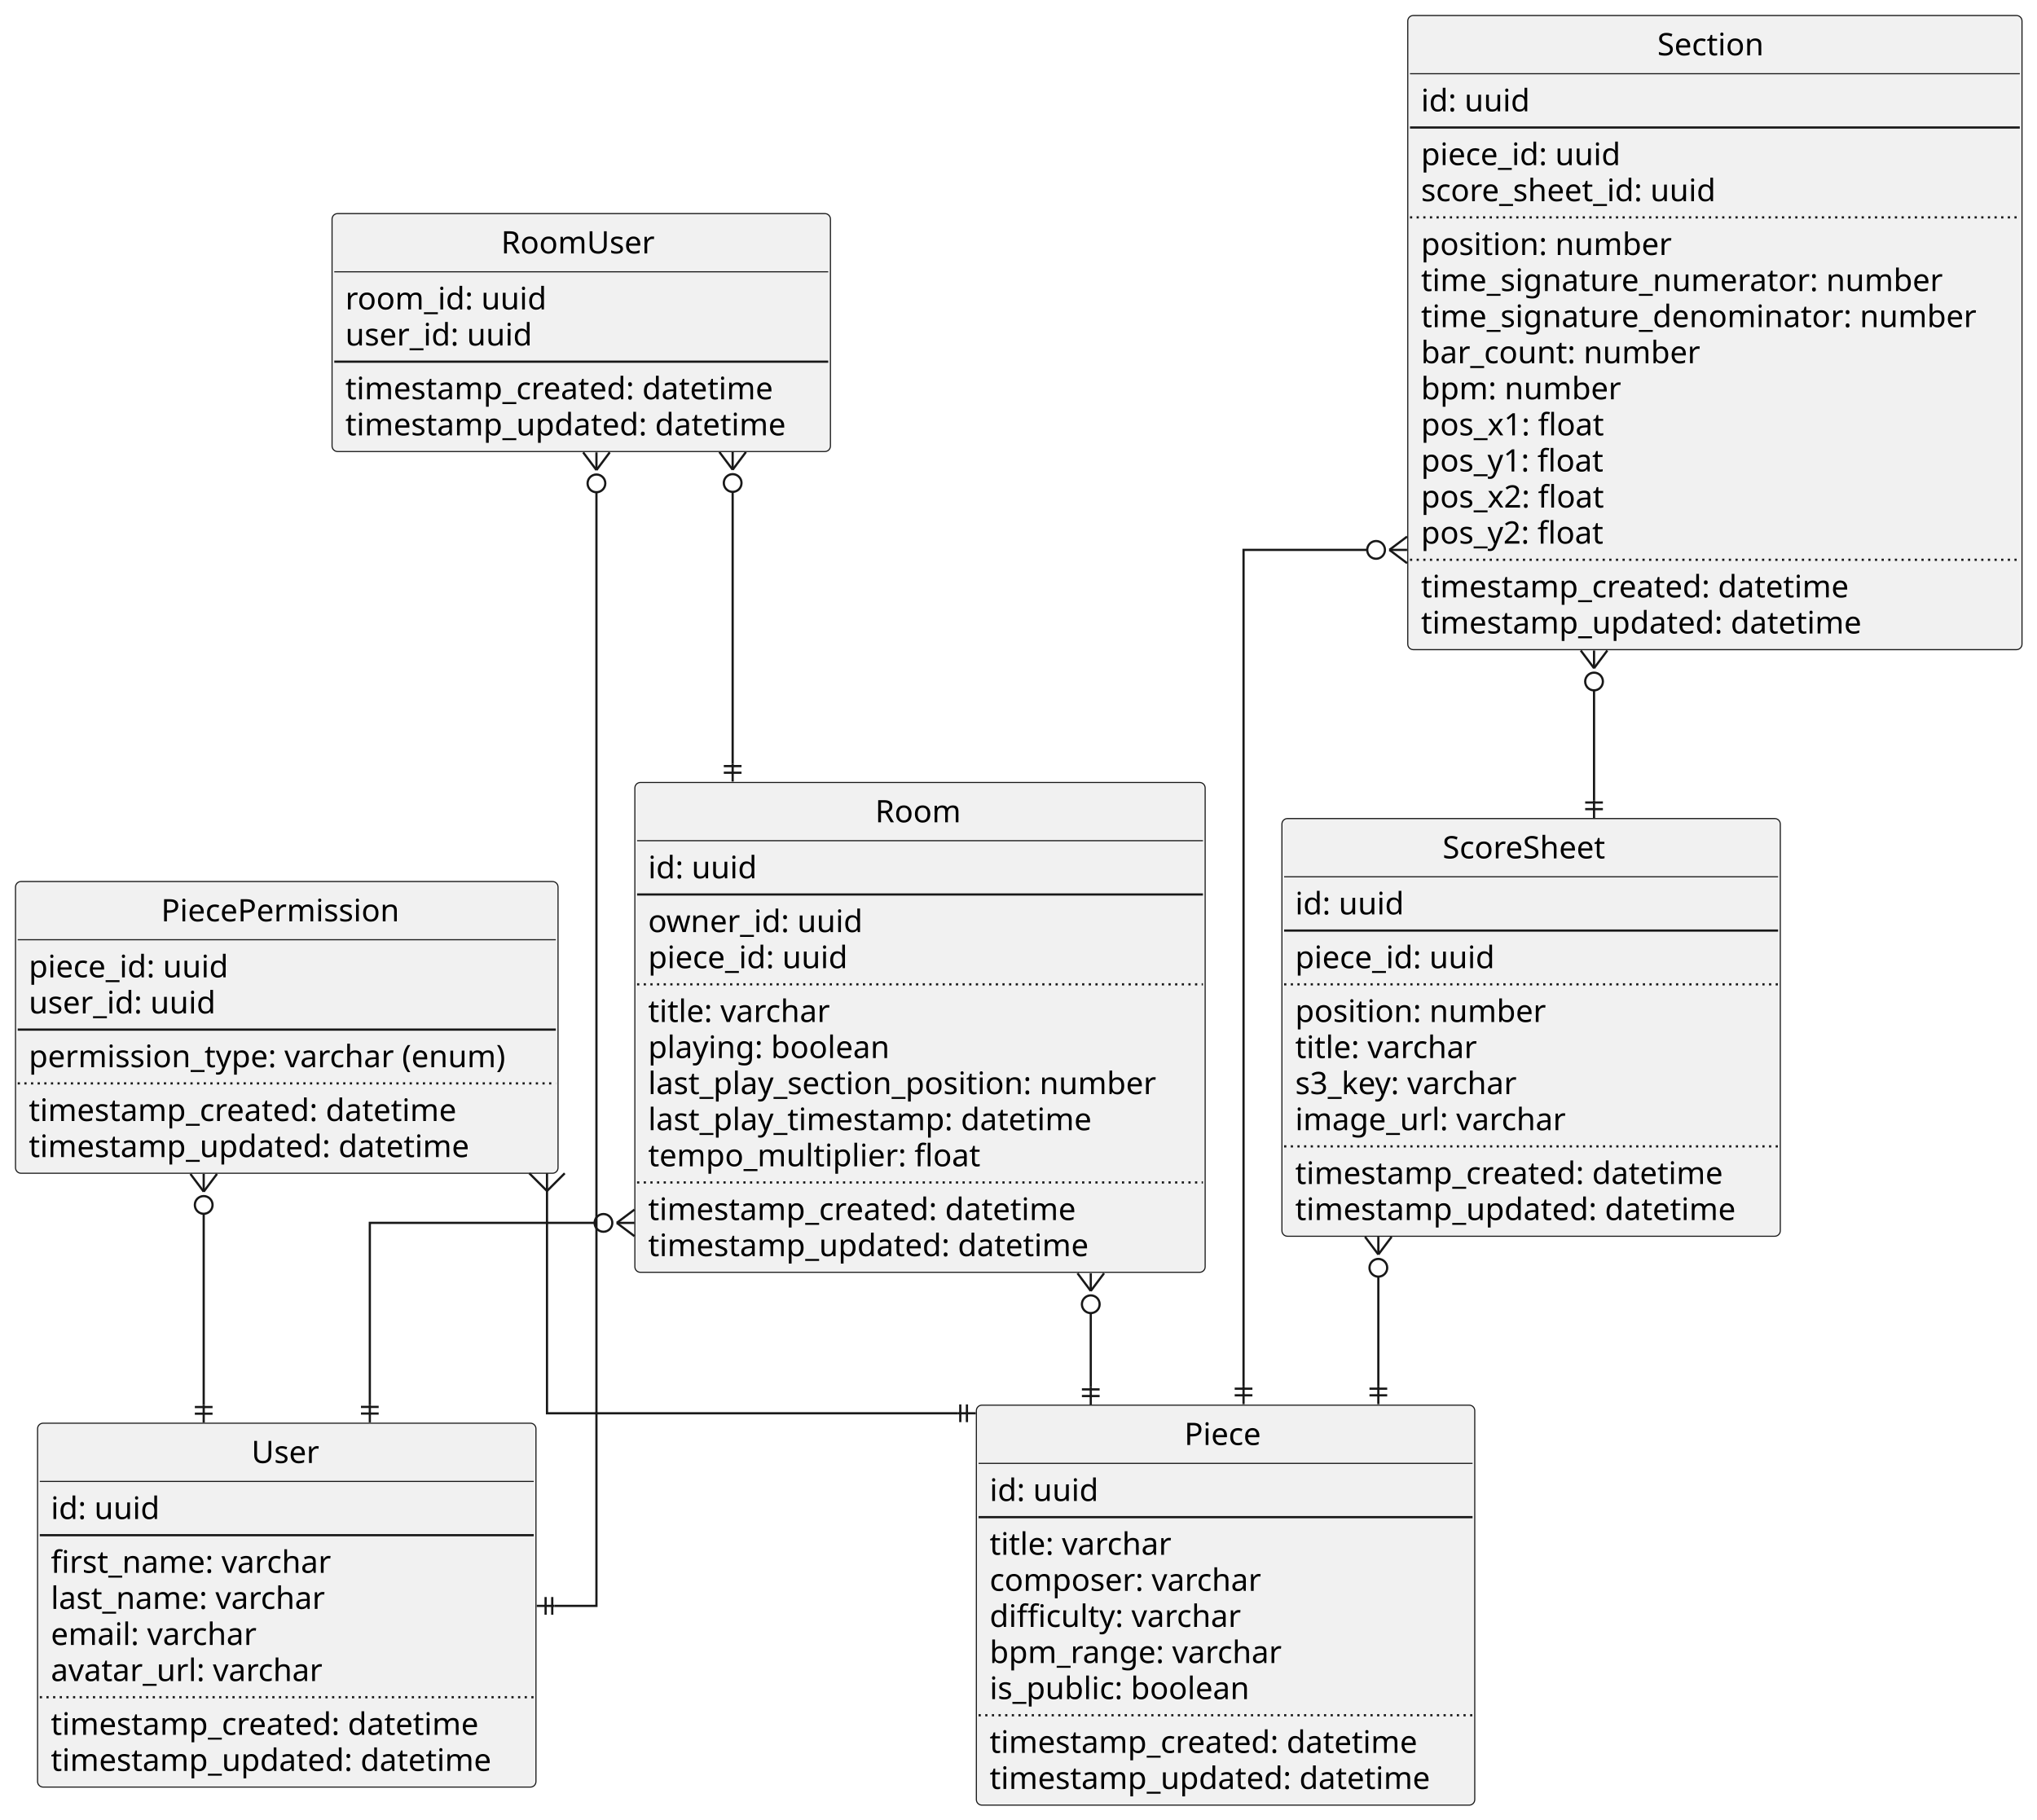
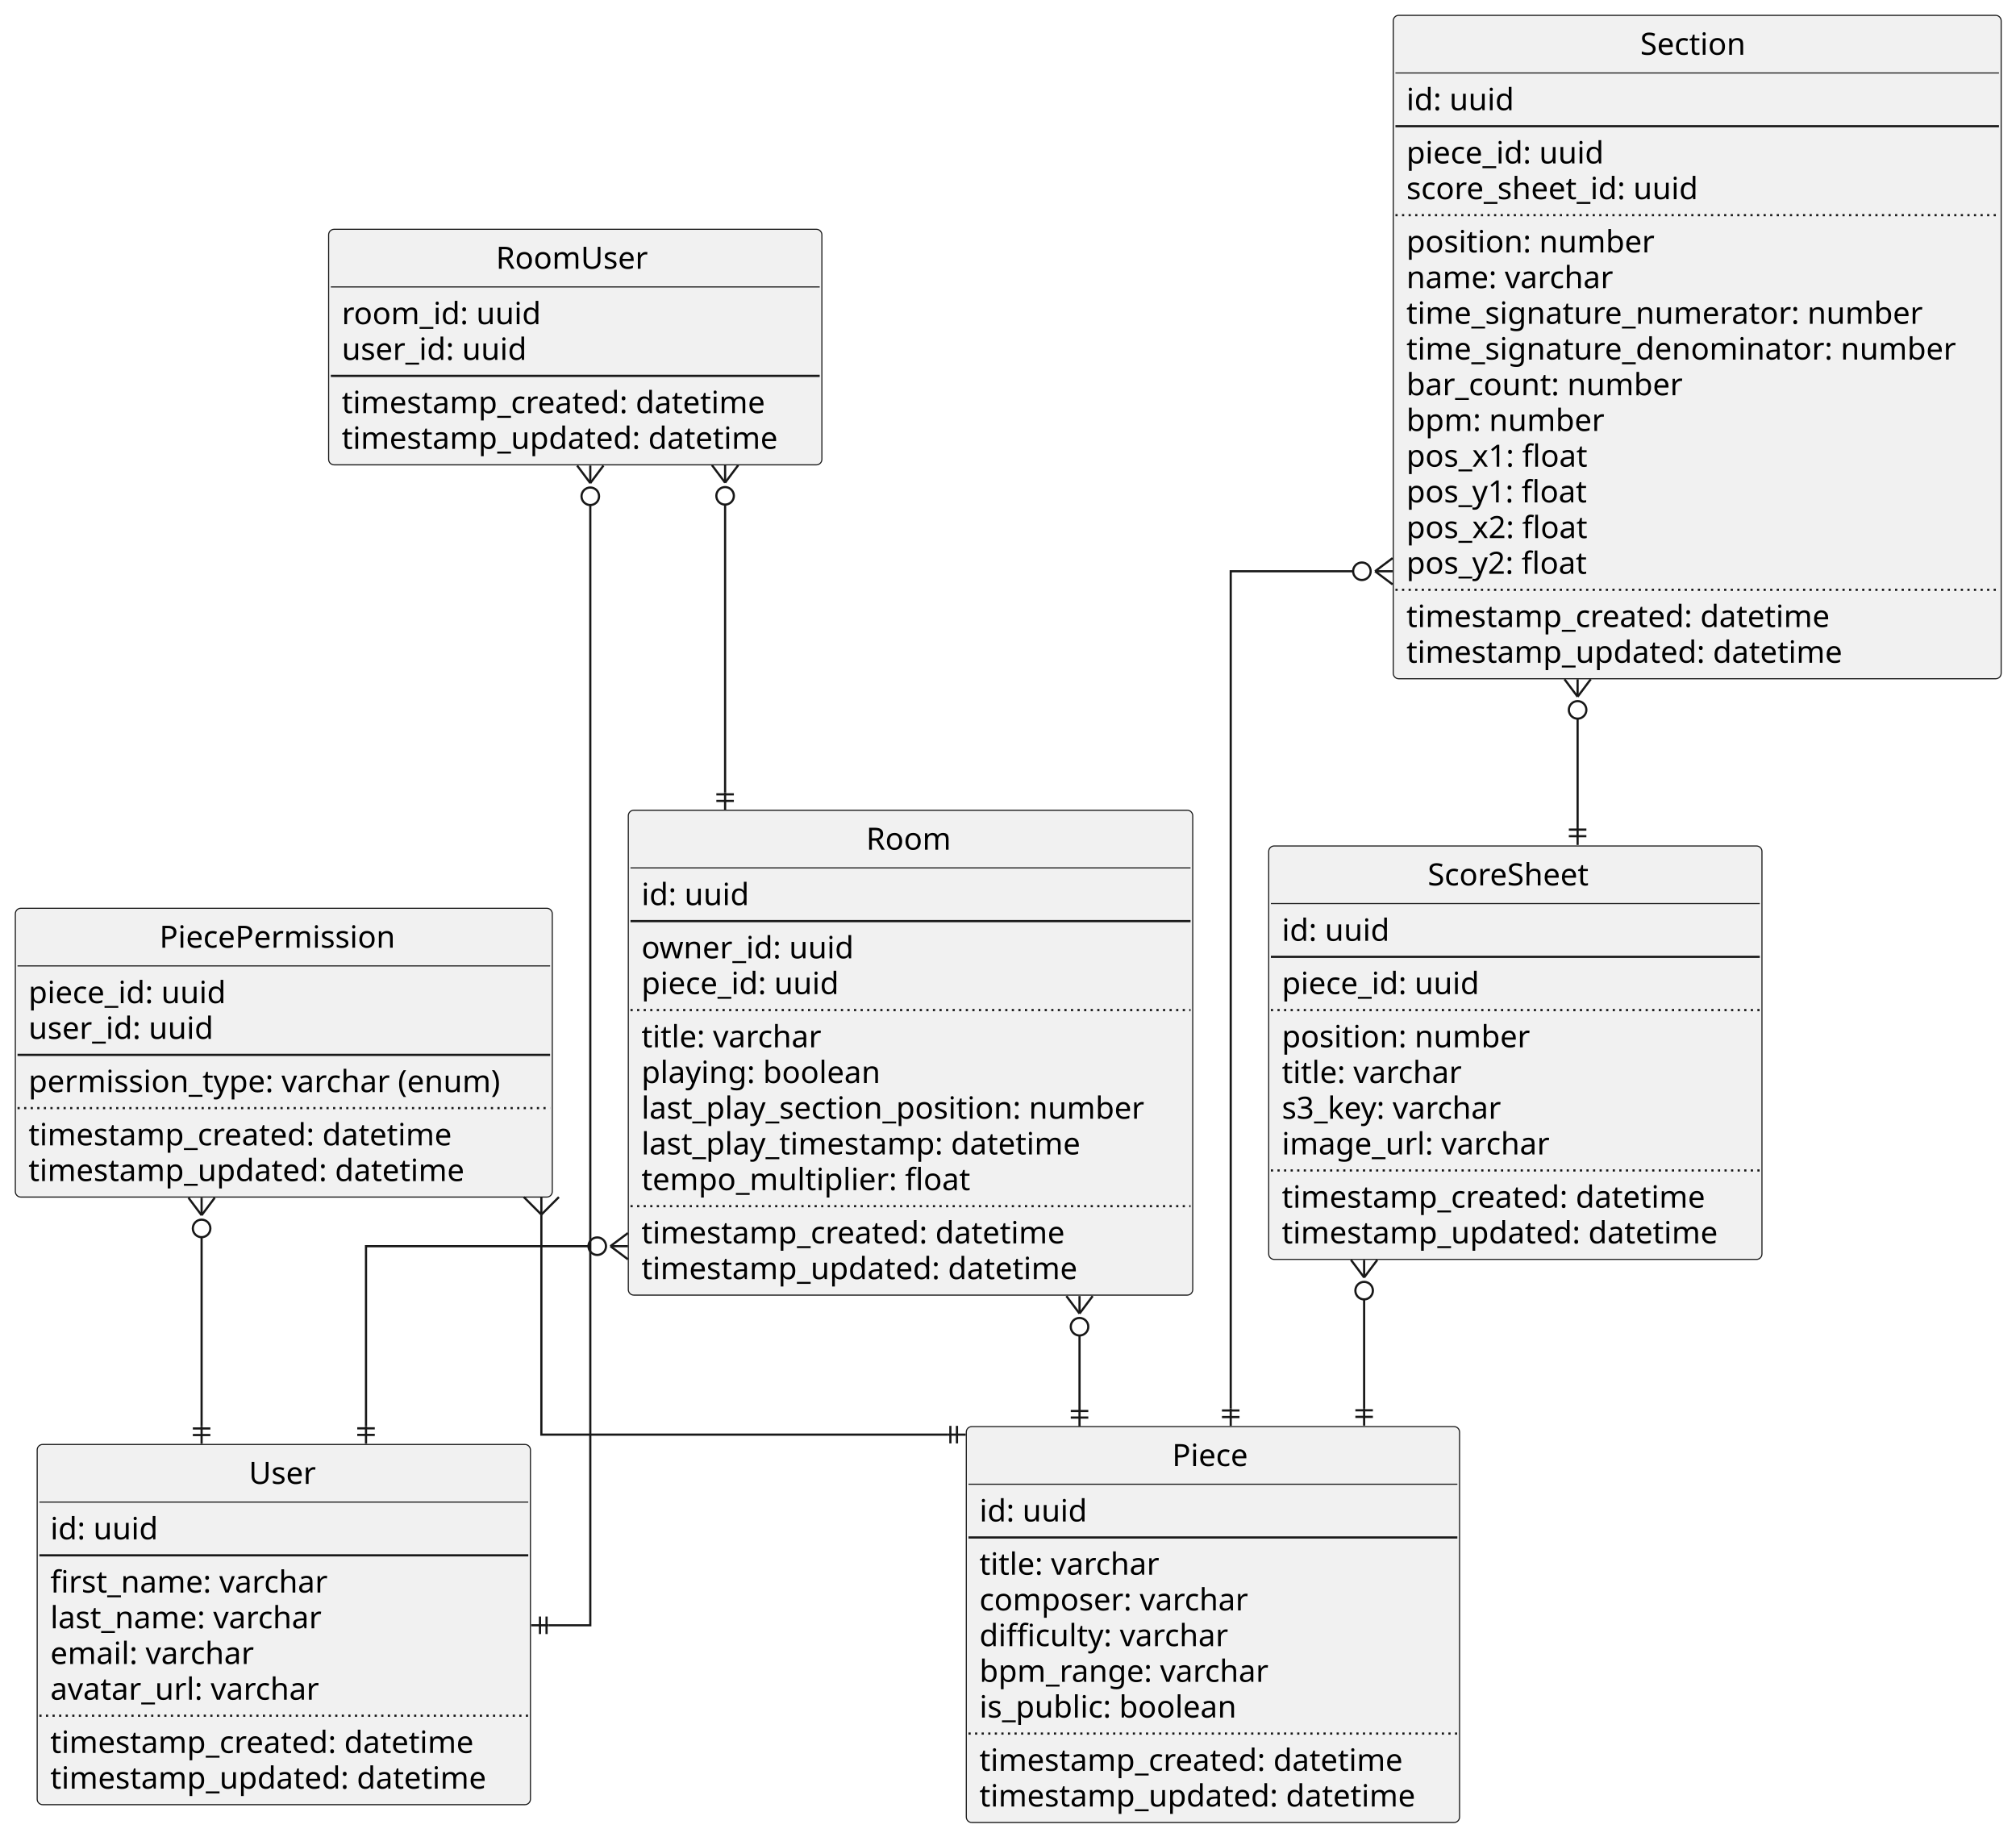
- <svg xmlns="http://www.w3.org/2000/svg" contentStyleType="text/css" data-diagram-type="CLASS" height="822px" preserveAspectRatio="none" style="width:920px;height:822px;background:#FFFFFF;" version="1.1" viewBox="0 0 920 822" width="920px" zoomAndPan="magnify">
+ <svg xmlns="http://www.w3.org/2000/svg" contentStyleType="text/css" data-diagram-type="CLASS" height="838px" preserveAspectRatio="none" style="width:920px;height:838px;background:#FFFFFF;" version="1.1" viewBox="0 0 920 838" width="920px" zoomAndPan="magnify">
  <defs />
  <g>
    <g class="entity" data-entity="user" data-source-line="8" data-uid="ent0002" id="entity_user">
-       <rect fill="#F1F1F1" height="164.375" rx="2.5" ry="2.5" style="stroke:#181818;stroke-width:0.5;" width="225.097" x="16.97" y="642.87" />
-       <text fill="#000000" font-family="sans-serif" font-size="14" lengthAdjust="spacing" textLength="31.91" x="113.563" y="660.865">User
-             </text>
-       <line style="stroke:#181818;stroke-width:0.5;" x1="17.97" x2="241.067" y1="669.167" y2="669.167" />
-       <text fill="#000000" font-family="sans-serif" font-size="14" lengthAdjust="spacing" textLength="52.466" x="22.97" y="686.162">id: uuid
-             </text>
-       <line style="stroke:#181818;stroke-width:1;" x1="17.97" x2="241.067" y1="693.464" y2="693.464" />
-       <text fill="#000000" font-family="sans-serif" font-size="14" lengthAdjust="spacing" textLength="136.753" x="22.97" y="710.459">first_name: varchar
-             </text>
-       <text fill="#000000" font-family="sans-serif" font-size="14" lengthAdjust="spacing" textLength="134.648" x="22.97" y="726.756">last_name: varchar
-             </text>
-       <text fill="#000000" font-family="sans-serif" font-size="14" lengthAdjust="spacing" textLength="101.302" x="22.97" y="743.053">email: varchar
-             </text>
-       <text fill="#000000" font-family="sans-serif" font-size="14" lengthAdjust="spacing" textLength="133.478" x="22.97" y="759.35">avatar_url: varchar
-             </text>
-       <line style="stroke:#181818;stroke-width:1;stroke-dasharray:1,2;" x1="17.97" x2="241.067" y1="766.651" y2="766.651" />
-       <text fill="#000000" font-family="sans-serif" font-size="14" lengthAdjust="spacing" textLength="208.517" x="22.97" y="783.646">timestamp_created: datetime
-             </text>
-       <text fill="#000000" font-family="sans-serif" font-size="14" lengthAdjust="spacing" textLength="213.097" x="22.97" y="799.943">timestamp_updated: datetime
+       <rect fill="#F1F1F1" height="164.375" rx="2.5" ry="2.5" style="stroke:#181818;stroke-width:0.5;" width="225.097" x="16.97" y="659.17" />
+       <text fill="#000000" font-family="sans-serif" font-size="14" lengthAdjust="spacing" textLength="31.91" x="113.563" y="677.165">User
+             </text>
+       <line style="stroke:#181818;stroke-width:0.5;" x1="17.97" x2="241.067" y1="685.467" y2="685.467" />
+       <text fill="#000000" font-family="sans-serif" font-size="14" lengthAdjust="spacing" textLength="52.466" x="22.97" y="702.462">id: uuid
+             </text>
+       <line style="stroke:#181818;stroke-width:1;" x1="17.97" x2="241.067" y1="709.764" y2="709.764" />
+       <text fill="#000000" font-family="sans-serif" font-size="14" lengthAdjust="spacing" textLength="136.753" x="22.97" y="726.759">first_name: varchar
+             </text>
+       <text fill="#000000" font-family="sans-serif" font-size="14" lengthAdjust="spacing" textLength="134.648" x="22.97" y="743.056">last_name: varchar
+             </text>
+       <text fill="#000000" font-family="sans-serif" font-size="14" lengthAdjust="spacing" textLength="101.302" x="22.97" y="759.353">email: varchar
+             </text>
+       <text fill="#000000" font-family="sans-serif" font-size="14" lengthAdjust="spacing" textLength="133.478" x="22.97" y="775.649">avatar_url: varchar
+             </text>
+       <line style="stroke:#181818;stroke-width:1;stroke-dasharray:1,2;" x1="17.97" x2="241.067" y1="782.951" y2="782.951" />
+       <text fill="#000000" font-family="sans-serif" font-size="14" lengthAdjust="spacing" textLength="208.517" x="22.97" y="799.946">timestamp_created: datetime
+             </text>
+       <text fill="#000000" font-family="sans-serif" font-size="14" lengthAdjust="spacing" textLength="213.097" x="22.97" y="816.243">timestamp_updated: datetime
            </text>
    </g>
    <g class="entity" data-entity="piece" data-source-line="21" data-uid="ent0003" id="entity_piece">
-       <rect fill="#F1F1F1" height="180.672" rx="2.5" ry="2.5" style="stroke:#181818;stroke-width:0.5;" width="225.097" x="440.97" y="634.72" />
-       <text fill="#000000" font-family="sans-serif" font-size="14" lengthAdjust="spacing" textLength="37.256" x="534.89" y="652.715">Piece
-             </text>
-       <line style="stroke:#181818;stroke-width:0.5;" x1="441.97" x2="665.067" y1="661.017" y2="661.017" />
-       <text fill="#000000" font-family="sans-serif" font-size="14" lengthAdjust="spacing" textLength="52.466" x="446.97" y="678.012">id: uuid
-             </text>
-       <line style="stroke:#181818;stroke-width:1;" x1="441.97" x2="665.067" y1="685.314" y2="685.314" />
-       <text fill="#000000" font-family="sans-serif" font-size="14" lengthAdjust="spacing" textLength="90.064" x="446.97" y="702.309">title: varchar
-             </text>
-       <text fill="#000000" font-family="sans-serif" font-size="14" lengthAdjust="spacing" textLength="131.708" x="446.97" y="718.606">composer: varchar
-             </text>
-       <text fill="#000000" font-family="sans-serif" font-size="14" lengthAdjust="spacing" textLength="123.45" x="446.97" y="734.903">difficulty: varchar
-             </text>
-       <text fill="#000000" font-family="sans-serif" font-size="14" lengthAdjust="spacing" textLength="141.811" x="446.97" y="751.199">bpm_range: varchar
-             </text>
-       <text fill="#000000" font-family="sans-serif" font-size="14" lengthAdjust="spacing" textLength="125.446" x="446.97" y="767.496">is_public: boolean
-             </text>
-       <line style="stroke:#181818;stroke-width:1;stroke-dasharray:1,2;" x1="441.97" x2="665.067" y1="774.798" y2="774.798" />
-       <text fill="#000000" font-family="sans-serif" font-size="14" lengthAdjust="spacing" textLength="208.517" x="446.97" y="791.793">timestamp_created: datetime
-             </text>
-       <text fill="#000000" font-family="sans-serif" font-size="14" lengthAdjust="spacing" textLength="213.097" x="446.97" y="808.09">timestamp_updated: datetime
+       <rect fill="#F1F1F1" height="180.672" rx="2.5" ry="2.5" style="stroke:#181818;stroke-width:0.5;" width="225.097" x="440.97" y="651.02" />
+       <text fill="#000000" font-family="sans-serif" font-size="14" lengthAdjust="spacing" textLength="37.256" x="534.89" y="669.015">Piece
+             </text>
+       <line style="stroke:#181818;stroke-width:0.5;" x1="441.97" x2="665.067" y1="677.317" y2="677.317" />
+       <text fill="#000000" font-family="sans-serif" font-size="14" lengthAdjust="spacing" textLength="52.466" x="446.97" y="694.312">id: uuid
+             </text>
+       <line style="stroke:#181818;stroke-width:1;" x1="441.97" x2="665.067" y1="701.614" y2="701.614" />
+       <text fill="#000000" font-family="sans-serif" font-size="14" lengthAdjust="spacing" textLength="90.064" x="446.97" y="718.609">title: varchar
+             </text>
+       <text fill="#000000" font-family="sans-serif" font-size="14" lengthAdjust="spacing" textLength="131.708" x="446.97" y="734.906">composer: varchar
+             </text>
+       <text fill="#000000" font-family="sans-serif" font-size="14" lengthAdjust="spacing" textLength="123.45" x="446.97" y="751.203">difficulty: varchar
+             </text>
+       <text fill="#000000" font-family="sans-serif" font-size="14" lengthAdjust="spacing" textLength="141.811" x="446.97" y="767.5">bpm_range: varchar
+             </text>
+       <text fill="#000000" font-family="sans-serif" font-size="14" lengthAdjust="spacing" textLength="125.446" x="446.97" y="783.796">is_public: boolean
+             </text>
+       <line style="stroke:#181818;stroke-width:1;stroke-dasharray:1,2;" x1="441.97" x2="665.067" y1="791.098" y2="791.098" />
+       <text fill="#000000" font-family="sans-serif" font-size="14" lengthAdjust="spacing" textLength="208.517" x="446.97" y="808.093">timestamp_created: datetime
+             </text>
+       <text fill="#000000" font-family="sans-serif" font-size="14" lengthAdjust="spacing" textLength="213.097" x="446.97" y="824.39">timestamp_updated: datetime
            </text>
    </g>
    <g class="entity" data-entity="scoresheet" data-source-line="35" data-uid="ent0004" id="entity_scoresheet">
-       <rect fill="#F1F1F1" height="188.672" rx="2.5" ry="2.5" style="stroke:#181818;stroke-width:0.5;" width="225.097" x="578.97" y="369.75" />
-       <text fill="#000000" font-family="sans-serif" font-size="14" lengthAdjust="spacing" textLength="79.994" x="651.521" y="387.745">ScoreSheet
-             </text>
-       <line style="stroke:#181818;stroke-width:0.5;" x1="579.97" x2="803.067" y1="396.047" y2="396.047" />
-       <text fill="#000000" font-family="sans-serif" font-size="14" lengthAdjust="spacing" textLength="52.466" x="584.97" y="413.042">id: uuid
-             </text>
-       <line style="stroke:#181818;stroke-width:1;" x1="579.97" x2="803.067" y1="420.344" y2="420.344" />
-       <text fill="#000000" font-family="sans-serif" font-size="14" lengthAdjust="spacing" textLength="97.166" x="584.97" y="437.339">piece_id: uuid
-             </text>
-       <line style="stroke:#181818;stroke-width:1;stroke-dasharray:1,2;" x1="579.97" x2="803.067" y1="444.641" y2="444.641" />
-       <text fill="#000000" font-family="sans-serif" font-size="14" lengthAdjust="spacing" textLength="119.26" x="584.97" y="461.636">position: number
-             </text>
-       <text fill="#000000" font-family="sans-serif" font-size="14" lengthAdjust="spacing" textLength="90.064" x="584.97" y="477.933">title: varchar
-             </text>
-       <text fill="#000000" font-family="sans-serif" font-size="14" lengthAdjust="spacing" textLength="110.899" x="584.97" y="494.229">s3_key: varchar
-             </text>
-       <text fill="#000000" font-family="sans-serif" font-size="14" lengthAdjust="spacing" textLength="131.817" x="584.97" y="510.526">image_url: varchar
-             </text>
-       <line style="stroke:#181818;stroke-width:1;stroke-dasharray:1,2;" x1="579.97" x2="803.067" y1="517.828" y2="517.828" />
-       <text fill="#000000" font-family="sans-serif" font-size="14" lengthAdjust="spacing" textLength="208.517" x="584.97" y="534.823">timestamp_created: datetime
-             </text>
-       <text fill="#000000" font-family="sans-serif" font-size="14" lengthAdjust="spacing" textLength="213.097" x="584.97" y="551.12">timestamp_updated: datetime
+       <rect fill="#F1F1F1" height="188.672" rx="2.5" ry="2.5" style="stroke:#181818;stroke-width:0.5;" width="225.097" x="578.97" y="386.05" />
+       <text fill="#000000" font-family="sans-serif" font-size="14" lengthAdjust="spacing" textLength="79.994" x="651.521" y="404.045">ScoreSheet
+             </text>
+       <line style="stroke:#181818;stroke-width:0.5;" x1="579.97" x2="803.067" y1="412.347" y2="412.347" />
+       <text fill="#000000" font-family="sans-serif" font-size="14" lengthAdjust="spacing" textLength="52.466" x="584.97" y="429.342">id: uuid
+             </text>
+       <line style="stroke:#181818;stroke-width:1;" x1="579.97" x2="803.067" y1="436.644" y2="436.644" />
+       <text fill="#000000" font-family="sans-serif" font-size="14" lengthAdjust="spacing" textLength="97.166" x="584.97" y="453.639">piece_id: uuid
+             </text>
+       <line style="stroke:#181818;stroke-width:1;stroke-dasharray:1,2;" x1="579.97" x2="803.067" y1="460.941" y2="460.941" />
+       <text fill="#000000" font-family="sans-serif" font-size="14" lengthAdjust="spacing" textLength="119.26" x="584.97" y="477.936">position: number
+             </text>
+       <text fill="#000000" font-family="sans-serif" font-size="14" lengthAdjust="spacing" textLength="90.064" x="584.97" y="494.233">title: varchar
+             </text>
+       <text fill="#000000" font-family="sans-serif" font-size="14" lengthAdjust="spacing" textLength="110.899" x="584.97" y="510.529">s3_key: varchar
+             </text>
+       <text fill="#000000" font-family="sans-serif" font-size="14" lengthAdjust="spacing" textLength="131.817" x="584.97" y="526.826">image_url: varchar
+             </text>
+       <line style="stroke:#181818;stroke-width:1;stroke-dasharray:1,2;" x1="579.97" x2="803.067" y1="534.128" y2="534.128" />
+       <text fill="#000000" font-family="sans-serif" font-size="14" lengthAdjust="spacing" textLength="208.517" x="584.97" y="551.123">timestamp_created: datetime
+             </text>
+       <text fill="#000000" font-family="sans-serif" font-size="14" lengthAdjust="spacing" textLength="213.097" x="584.97" y="567.42">timestamp_updated: datetime
            </text>
    </g>
    <g class="entity" data-entity="section" data-source-line="50" data-uid="ent0005" id="entity_section">
-       <rect fill="#F1F1F1" height="286.453" rx="2.5" ry="2.5" style="stroke:#181818;stroke-width:0.5;" width="277.419" x="635.81" y="7" />
+       <rect fill="#F1F1F1" height="302.75" rx="2.5" ry="2.5" style="stroke:#181818;stroke-width:0.5;" width="277.419" x="635.81" y="7" />
      <text fill="#000000" font-family="sans-serif" font-size="14" lengthAdjust="spacing" textLength="52.015" x="748.512" y="24.995">Section
            </text>
      <line style="stroke:#181818;stroke-width:0.5;" x1="636.81" x2="912.229" y1="33.297" y2="33.297" />
      <text fill="#000000" font-family="sans-serif" font-size="14" lengthAdjust="spacing" textLength="52.466" x="641.81" y="50.292">id: uuid
            </text>
      <line style="stroke:#181818;stroke-width:1;" x1="636.81" x2="912.229" y1="57.594" y2="57.594" />
      <text fill="#000000" font-family="sans-serif" font-size="14" lengthAdjust="spacing" textLength="97.166" x="641.81" y="74.589">piece_id: uuid
            </text>
      <text fill="#000000" font-family="sans-serif" font-size="14" lengthAdjust="spacing" textLength="143.274" x="641.81" y="90.886">score_sheet_id: uuid
            </text>
      <line style="stroke:#181818;stroke-width:1;stroke-dasharray:1,2;" x1="636.81" x2="912.229" y1="98.188" y2="98.188" />
      <text fill="#000000" font-family="sans-serif" font-size="14" lengthAdjust="spacing" textLength="119.26" x="641.81" y="115.183">position: number
            </text>
-       <text fill="#000000" font-family="sans-serif" font-size="14" lengthAdjust="spacing" textLength="249.833" x="641.81" y="131.48">time_signature_numerator: number
-             </text>
-       <text fill="#000000" font-family="sans-serif" font-size="14" lengthAdjust="spacing" textLength="265.419" x="641.81" y="147.776">time_signature_denominator: number
-             </text>
-       <text fill="#000000" font-family="sans-serif" font-size="14" lengthAdjust="spacing" textLength="133.526" x="641.81" y="164.073">bar_count: number
-             </text>
-       <text fill="#000000" font-family="sans-serif" font-size="14" lengthAdjust="spacing" textLength="95.218" x="641.81" y="180.37">bpm: number
-             </text>
-       <text fill="#000000" font-family="sans-serif" font-size="14" lengthAdjust="spacing" textLength="89.558" x="641.81" y="196.667">pos_x1: float
-             </text>
-       <text fill="#000000" font-family="sans-serif" font-size="14" lengthAdjust="spacing" textLength="89.558" x="641.81" y="212.964">pos_y1: float
-             </text>
-       <text fill="#000000" font-family="sans-serif" font-size="14" lengthAdjust="spacing" textLength="89.558" x="641.81" y="229.261">pos_x2: float
-             </text>
-       <text fill="#000000" font-family="sans-serif" font-size="14" lengthAdjust="spacing" textLength="89.558" x="641.81" y="245.558">pos_y2: float
-             </text>
-       <line style="stroke:#181818;stroke-width:1;stroke-dasharray:1,2;" x1="636.81" x2="912.229" y1="252.859" y2="252.859" />
-       <text fill="#000000" font-family="sans-serif" font-size="14" lengthAdjust="spacing" textLength="208.517" x="641.81" y="269.854">timestamp_created: datetime
-             </text>
-       <text fill="#000000" font-family="sans-serif" font-size="14" lengthAdjust="spacing" textLength="213.097" x="641.81" y="286.151">timestamp_updated: datetime
-             </text>
-     </g>
-     <g class="entity" data-entity="piecepermission" data-source-line="71" data-uid="ent0006" id="entity_piecepermission">
-       <rect fill="#F1F1F1" height="131.781" rx="2.5" ry="2.5" style="stroke:#181818;stroke-width:0.5;" width="245.037" x="7" y="398.19" />
-       <text fill="#000000" font-family="sans-serif" font-size="14" lengthAdjust="spacing" textLength="113.511" x="72.763" y="416.185">PiecePermission
-             </text>
-       <line style="stroke:#181818;stroke-width:0.5;" x1="8" x2="251.037" y1="424.487" y2="424.487" />
-       <text fill="#000000" font-family="sans-serif" font-size="14" lengthAdjust="spacing" textLength="97.166" x="13" y="441.482">piece_id: uuid
-             </text>
-       <text fill="#000000" font-family="sans-serif" font-size="14" lengthAdjust="spacing" textLength="90.002" x="13" y="457.779">user_id: uuid
-             </text>
-       <line style="stroke:#181818;stroke-width:1;" x1="8" x2="251.037" y1="465.081" y2="465.081" />
-       <text fill="#000000" font-family="sans-serif" font-size="14" lengthAdjust="spacing" textLength="233.037" x="13" y="482.076">permission_type: varchar (enum)
-             </text>
-       <line style="stroke:#181818;stroke-width:1;stroke-dasharray:1,2;" x1="8" x2="251.037" y1="489.377" y2="489.377" />
-       <text fill="#000000" font-family="sans-serif" font-size="14" lengthAdjust="spacing" textLength="208.517" x="13" y="506.373">timestamp_created: datetime
-             </text>
-       <text fill="#000000" font-family="sans-serif" font-size="14" lengthAdjust="spacing" textLength="213.097" x="13" y="522.669">timestamp_updated: datetime
-             </text>
-     </g>
-     <g class="entity" data-entity="room" data-source-line="82" data-uid="ent0007" id="entity_room">
-       <rect fill="#F1F1F1" height="221.266" rx="2.5" ry="2.5" style="stroke:#181818;stroke-width:0.5;" width="257.574" x="286.73" y="353.45" />
-       <text fill="#000000" font-family="sans-serif" font-size="14" lengthAdjust="spacing" textLength="40.496" x="395.269" y="371.445">Room
-             </text>
-       <line style="stroke:#181818;stroke-width:0.5;" x1="287.73" x2="543.304" y1="379.747" y2="379.747" />
-       <text fill="#000000" font-family="sans-serif" font-size="14" lengthAdjust="spacing" textLength="52.466" x="292.73" y="396.742">id: uuid
-             </text>
-       <line style="stroke:#181818;stroke-width:1;" x1="287.73" x2="543.304" y1="404.044" y2="404.044" />
-       <text fill="#000000" font-family="sans-serif" font-size="14" lengthAdjust="spacing" textLength="102.724" x="292.73" y="421.039">owner_id: uuid
-             </text>
-       <text fill="#000000" font-family="sans-serif" font-size="14" lengthAdjust="spacing" textLength="97.166" x="292.73" y="437.336">piece_id: uuid
-             </text>
-       <line style="stroke:#181818;stroke-width:1;stroke-dasharray:1,2;" x1="287.73" x2="543.304" y1="444.637" y2="444.637" />
-       <text fill="#000000" font-family="sans-serif" font-size="14" lengthAdjust="spacing" textLength="90.064" x="292.73" y="461.633">title: varchar
-             </text>
-       <text fill="#000000" font-family="sans-serif" font-size="14" lengthAdjust="spacing" textLength="116.43" x="292.73" y="477.93">playing: boolean
-             </text>
-       <text fill="#000000" font-family="sans-serif" font-size="14" lengthAdjust="spacing" textLength="245.574" x="292.73" y="494.226">last_play_section_position: number
-             </text>
-       <text fill="#000000" font-family="sans-serif" font-size="14" lengthAdjust="spacing" textLength="216.774" x="292.73" y="510.523">last_play_timestamp: datetime
-             </text>
-       <text fill="#000000" font-family="sans-serif" font-size="14" lengthAdjust="spacing" textLength="159.626" x="292.73" y="526.82">tempo_multiplier: float
-             </text>
-       <line style="stroke:#181818;stroke-width:1;stroke-dasharray:1,2;" x1="287.73" x2="543.304" y1="534.122" y2="534.122" />
-       <text fill="#000000" font-family="sans-serif" font-size="14" lengthAdjust="spacing" textLength="208.517" x="292.73" y="551.117">timestamp_created: datetime
-             </text>
-       <text fill="#000000" font-family="sans-serif" font-size="14" lengthAdjust="spacing" textLength="213.097" x="292.73" y="567.414">timestamp_updated: datetime
-             </text>
-     </g>
-     <g class="entity" data-entity="roomuser" data-source-line="99" data-uid="ent0008" id="entity_roomuser">
-       <rect fill="#F1F1F1" height="107.484" rx="2.5" ry="2.5" style="stroke:#181818;stroke-width:0.5;" width="225.097" x="149.97" y="96.48" />
-       <text fill="#000000" font-family="sans-serif" font-size="14" lengthAdjust="spacing" textLength="72.406" x="226.315" y="114.475">RoomUser
-             </text>
-       <line style="stroke:#181818;stroke-width:0.5;" x1="150.97" x2="374.067" y1="122.777" y2="122.777" />
-       <text fill="#000000" font-family="sans-serif" font-size="14" lengthAdjust="spacing" textLength="95.99" x="155.97" y="139.772">room_id: uuid
-             </text>
-       <text fill="#000000" font-family="sans-serif" font-size="14" lengthAdjust="spacing" textLength="90.002" x="155.97" y="156.069">user_id: uuid
-             </text>
-       <line style="stroke:#181818;stroke-width:1;" x1="150.97" x2="374.067" y1="163.371" y2="163.371" />
-       <text fill="#000000" font-family="sans-serif" font-size="14" lengthAdjust="spacing" textLength="208.517" x="155.97" y="180.366">timestamp_created: datetime
-             </text>
-       <text fill="#000000" font-family="sans-serif" font-size="14" lengthAdjust="spacing" textLength="213.097" x="155.97" y="196.663">timestamp_updated: datetime
-             </text>
-     </g>
-     <g class="link" data-entity-1="scoresheet" data-entity-2="piece" data-source-line="108" data-uid="lnk9" id="link_scoresheet_piece">
-       <path codeLine="108" d="M622.52,576.67 C622.52,601.32 622.52,601.83 622.52,626.28" fill="none" id="scoresheet-piece" style="stroke:#181818;stroke-width:1;" />
-       <line style="stroke:#181818;stroke-width:1;" x1="622.52" x2="616.52" y1="566.67" y2="558.67" />
-       <line style="stroke:#181818;stroke-width:1;" x1="622.52" x2="628.52" y1="566.67" y2="558.67" />
-       <line style="stroke:#181818;stroke-width:1;" x1="622.52" x2="622.52" y1="566.67" y2="558.67" />
-       <ellipse cx="622.52" cy="572.67" fill="none" rx="4" ry="4" style="stroke:#181818;stroke-width:1;" />
-       <line style="stroke:#181818;stroke-width:1;" x1="626.52" x2="618.52" y1="630.28" y2="630.28" />
-       <line style="stroke:#181818;stroke-width:1;" x1="626.52" x2="618.52" y1="627.28" y2="627.28" />
-       <line style="stroke:#181818;stroke-width:1;" x1="622.52" x2="622.52" y1="626.28" y2="634.28" />
-     </g>
-     <g class="link" data-entity-1="section" data-entity-2="piece" data-source-line="109" data-uid="lnk10" id="link_section_piece">
-       <path codeLine="109" d="M617.5,248.39 C577.1,248.39 561.64,248.39 561.64,248.39 C561.64,248.39 561.64,487.98 561.64,626.28" fill="none" id="section-piece" style="stroke:#181818;stroke-width:1;" />
-       <line style="stroke:#181818;stroke-width:1;" x1="627.5" x2="635.5" y1="248.39" y2="242.39" />
-       <line style="stroke:#181818;stroke-width:1;" x1="627.5" x2="635.5" y1="248.39" y2="254.39" />
-       <line style="stroke:#181818;stroke-width:1;" x1="627.5" x2="635.5" y1="248.39" y2="248.39" />
-       <ellipse cx="621.5" cy="248.39" fill="none" rx="4" ry="4" style="stroke:#181818;stroke-width:1;" />
-       <line style="stroke:#181818;stroke-width:1;" x1="565.64" x2="557.64" y1="630.28" y2="630.28" />
-       <line style="stroke:#181818;stroke-width:1;" x1="565.64" x2="557.64" y1="627.28" y2="627.28" />
-       <line style="stroke:#181818;stroke-width:1;" x1="561.64" x2="561.64" y1="626.28" y2="634.28" />
-     </g>
-     <g class="link" data-entity-1="section" data-entity-2="scoresheet" data-source-line="110" data-uid="lnk11" id="link_section_scoresheet">
-       <path codeLine="110" d="M719.94,311.84 C719.94,337.5 719.94,337.64 719.94,361.49" fill="none" id="section-scoresheet" style="stroke:#181818;stroke-width:1;" />
-       <line style="stroke:#181818;stroke-width:1;" x1="719.94" x2="713.94" y1="301.84" y2="293.84" />
-       <line style="stroke:#181818;stroke-width:1;" x1="719.94" x2="725.94" y1="301.84" y2="293.84" />
-       <line style="stroke:#181818;stroke-width:1;" x1="719.94" x2="719.94" y1="301.84" y2="293.84" />
-       <ellipse cx="719.94" cy="307.84" fill="none" rx="4" ry="4" style="stroke:#181818;stroke-width:1;" />
-       <line style="stroke:#181818;stroke-width:1;" x1="723.94" x2="715.94" y1="365.49" y2="365.49" />
-       <line style="stroke:#181818;stroke-width:1;" x1="723.94" x2="715.94" y1="362.49" y2="362.49" />
-       <line style="stroke:#181818;stroke-width:1;" x1="719.94" x2="719.94" y1="361.49" y2="369.49" />
-     </g>
-     <g class="link" data-entity-1="piecepermission" data-entity-2="user" data-source-line="111" data-uid="lnk12" id="link_piecepermission_user">
-       <path codeLine="111" d="M92,548.28 C92,582.4 92,598.35 92,634.57" fill="none" id="piecepermission-user" style="stroke:#181818;stroke-width:1;" />
-       <line style="stroke:#181818;stroke-width:1;" x1="92" x2="86" y1="538.28" y2="530.28" />
-       <line style="stroke:#181818;stroke-width:1;" x1="92" x2="98" y1="538.28" y2="530.28" />
-       <line style="stroke:#181818;stroke-width:1;" x1="92" x2="92" y1="538.28" y2="530.28" />
-       <ellipse cx="92" cy="544.28" fill="none" rx="4" ry="4" style="stroke:#181818;stroke-width:1;" />
-       <line style="stroke:#181818;stroke-width:1;" x1="96" x2="88" y1="638.57" y2="638.57" />
-       <line style="stroke:#181818;stroke-width:1;" x1="96" x2="88" y1="635.57" y2="635.57" />
-       <line style="stroke:#181818;stroke-width:1;" x1="92" x2="92" y1="634.57" y2="642.57" />
-     </g>
-     <g class="link" data-entity-1="piecepermission" data-entity-2="piece" data-source-line="112" data-uid="lnk13" id="link_piecepermission_piece">
-       <path codeLine="112" d="M247.05,537.98 C247.05,587.34 247.05,638.39 247.05,638.39 C247.05,638.39 345.32,638.39 432.71,638.39" fill="none" id="piecepermission-piece" style="stroke:#181818;stroke-width:1;" />
-       <line style="stroke:#181818;stroke-width:1;" x1="247.05" x2="239.05" y1="537.98" y2="529.98" />
-       <line style="stroke:#181818;stroke-width:1;" x1="247.05" x2="255.05" y1="537.98" y2="529.98" />
-       <line style="stroke:#181818;stroke-width:1;" x1="247.05" x2="247.05" y1="537.98" y2="529.98" />
-       <line style="stroke:#181818;stroke-width:1;" x1="436.71" x2="436.71" y1="634.39" y2="642.39" />
-       <line style="stroke:#181818;stroke-width:1;" x1="433.71" x2="433.71" y1="634.39" y2="642.39" />
-       <line style="stroke:#181818;stroke-width:1;" x1="432.71" x2="440.71" y1="638.39" y2="638.39" />
-     </g>
-     <g class="link" data-entity-1="room" data-entity-2="user" data-source-line="113" data-uid="lnk14" id="link_room_user">
-       <path codeLine="113" d="M268.55,552.39 C208.04,552.39 167.03,552.39 167.03,552.39 C167.03,552.39 167.03,590.12 167.03,634.51" fill="none" id="room-user" style="stroke:#181818;stroke-width:1;" />
-       <line style="stroke:#181818;stroke-width:1;" x1="278.55" x2="286.55" y1="552.39" y2="546.39" />
-       <line style="stroke:#181818;stroke-width:1;" x1="278.55" x2="286.55" y1="552.39" y2="558.39" />
-       <line style="stroke:#181818;stroke-width:1;" x1="278.55" x2="286.55" y1="552.39" y2="552.39" />
-       <ellipse cx="272.55" cy="552.39" fill="none" rx="4" ry="4" style="stroke:#181818;stroke-width:1;" />
-       <line style="stroke:#181818;stroke-width:1;" x1="171.03" x2="163.03" y1="638.51" y2="638.51" />
-       <line style="stroke:#181818;stroke-width:1;" x1="171.03" x2="163.03" y1="635.51" y2="635.51" />
-       <line style="stroke:#181818;stroke-width:1;" x1="167.03" x2="167.03" y1="634.51" y2="642.51" />
-     </g>
-     <g class="link" data-entity-1="room" data-entity-2="piece" data-source-line="114" data-uid="lnk15" id="link_room_piece">
-       <path codeLine="114" d="M492.64,593.14 C492.64,612.98 492.64,607.43 492.64,626.6" fill="none" id="room-piece" style="stroke:#181818;stroke-width:1;" />
-       <line style="stroke:#181818;stroke-width:1;" x1="492.64" x2="486.64" y1="583.14" y2="575.14" />
-       <line style="stroke:#181818;stroke-width:1;" x1="492.64" x2="498.64" y1="583.14" y2="575.14" />
-       <line style="stroke:#181818;stroke-width:1;" x1="492.64" x2="492.64" y1="583.14" y2="575.14" />
-       <ellipse cx="492.64" cy="589.14" fill="none" rx="4" ry="4" style="stroke:#181818;stroke-width:1;" />
-       <line style="stroke:#181818;stroke-width:1;" x1="496.64" x2="488.64" y1="630.6" y2="630.6" />
-       <line style="stroke:#181818;stroke-width:1;" x1="496.64" x2="488.64" y1="627.6" y2="627.6" />
-       <line style="stroke:#181818;stroke-width:1;" x1="492.64" x2="492.64" y1="626.6" y2="634.6" />
-     </g>
-     <g class="link" data-entity-1="roomuser" data-entity-2="room" data-source-line="115" data-uid="lnk16" id="link_roomuser_room">
-       <path codeLine="115" d="M330.9,222.18 C330.9,263.02 330.9,294.51 330.9,345.05" fill="none" id="roomuser-room" style="stroke:#181818;stroke-width:1;" />
-       <line style="stroke:#181818;stroke-width:1;" x1="330.9" x2="324.9" y1="212.18" y2="204.18" />
-       <line style="stroke:#181818;stroke-width:1;" x1="330.9" x2="336.9" y1="212.18" y2="204.18" />
-       <line style="stroke:#181818;stroke-width:1;" x1="330.9" x2="330.9" y1="212.18" y2="204.18" />
-       <ellipse cx="330.9" cy="218.18" fill="none" rx="4" ry="4" style="stroke:#181818;stroke-width:1;" />
-       <line style="stroke:#181818;stroke-width:1;" x1="334.9" x2="326.9" y1="349.05" y2="349.05" />
-       <line style="stroke:#181818;stroke-width:1;" x1="334.9" x2="326.9" y1="346.05" y2="346.05" />
-       <line style="stroke:#181818;stroke-width:1;" x1="330.9" x2="330.9" y1="345.05" y2="353.05" />
-     </g>
-     <g class="link" data-entity-1="roomuser" data-entity-2="user" data-source-line="116" data-uid="lnk17" id="link_roomuser_user">
-       <path codeLine="116" d="M269.38,222.34 C269.38,365.52 269.38,725.39 269.38,725.39 C269.38,725.39 266.32,725.39 250.42,725.39" fill="none" id="roomuser-user" style="stroke:#181818;stroke-width:1;" />
-       <line style="stroke:#181818;stroke-width:1;" x1="269.38" x2="263.38" y1="212.34" y2="204.34" />
-       <line style="stroke:#181818;stroke-width:1;" x1="269.38" x2="275.38" y1="212.34" y2="204.34" />
-       <line style="stroke:#181818;stroke-width:1;" x1="269.38" x2="269.38" y1="212.34" y2="204.34" />
-       <ellipse cx="269.38" cy="218.34" fill="none" rx="4" ry="4" style="stroke:#181818;stroke-width:1;" />
-       <line style="stroke:#181818;stroke-width:1;" x1="246.42" x2="246.42" y1="729.39" y2="721.39" />
-       <line style="stroke:#181818;stroke-width:1;" x1="249.42" x2="249.42" y1="729.39" y2="721.39" />
-       <line style="stroke:#181818;stroke-width:1;" x1="250.42" x2="242.42" y1="725.39" y2="725.39" />
+       <text fill="#000000" font-family="sans-serif" font-size="14" lengthAdjust="spacing" textLength="102.395" x="641.81" y="131.48">name: varchar
+             </text>
+       <text fill="#000000" font-family="sans-serif" font-size="14" lengthAdjust="spacing" textLength="249.833" x="641.81" y="147.776">time_signature_numerator: number
+             </text>
+       <text fill="#000000" font-family="sans-serif" font-size="14" lengthAdjust="spacing" textLength="265.419" x="641.81" y="164.073">time_signature_denominator: number
+             </text>
+       <text fill="#000000" font-family="sans-serif" font-size="14" lengthAdjust="spacing" textLength="133.526" x="641.81" y="180.37">bar_count: number
+             </text>
+       <text fill="#000000" font-family="sans-serif" font-size="14" lengthAdjust="spacing" textLength="95.218" x="641.81" y="196.667">bpm: number
+             </text>
+       <text fill="#000000" font-family="sans-serif" font-size="14" lengthAdjust="spacing" textLength="89.558" x="641.81" y="212.964">pos_x1: float
+             </text>
+       <text fill="#000000" font-family="sans-serif" font-size="14" lengthAdjust="spacing" textLength="89.558" x="641.81" y="229.261">pos_y1: float
+             </text>
+       <text fill="#000000" font-family="sans-serif" font-size="14" lengthAdjust="spacing" textLength="89.558" x="641.81" y="245.558">pos_x2: float
+             </text>
+       <text fill="#000000" font-family="sans-serif" font-size="14" lengthAdjust="spacing" textLength="89.558" x="641.81" y="261.854">pos_y2: float
+             </text>
+       <line style="stroke:#181818;stroke-width:1;stroke-dasharray:1,2;" x1="636.81" x2="912.229" y1="269.156" y2="269.156" />
+       <text fill="#000000" font-family="sans-serif" font-size="14" lengthAdjust="spacing" textLength="208.517" x="641.81" y="286.151">timestamp_created: datetime
+             </text>
+       <text fill="#000000" font-family="sans-serif" font-size="14" lengthAdjust="spacing" textLength="213.097" x="641.81" y="302.448">timestamp_updated: datetime
+             </text>
+     </g>
+     <g class="entity" data-entity="piecepermission" data-source-line="72" data-uid="ent0006" id="entity_piecepermission">
+       <rect fill="#F1F1F1" height="131.781" rx="2.5" ry="2.5" style="stroke:#181818;stroke-width:0.5;" width="245.037" x="7" y="414.49" />
+       <text fill="#000000" font-family="sans-serif" font-size="14" lengthAdjust="spacing" textLength="113.511" x="72.763" y="432.485">PiecePermission
+             </text>
+       <line style="stroke:#181818;stroke-width:0.5;" x1="8" x2="251.037" y1="440.787" y2="440.787" />
+       <text fill="#000000" font-family="sans-serif" font-size="14" lengthAdjust="spacing" textLength="97.166" x="13" y="457.782">piece_id: uuid
+             </text>
+       <text fill="#000000" font-family="sans-serif" font-size="14" lengthAdjust="spacing" textLength="90.002" x="13" y="474.079">user_id: uuid
+             </text>
+       <line style="stroke:#181818;stroke-width:1;" x1="8" x2="251.037" y1="481.381" y2="481.381" />
+       <text fill="#000000" font-family="sans-serif" font-size="14" lengthAdjust="spacing" textLength="233.037" x="13" y="498.376">permission_type: varchar (enum)
+             </text>
+       <line style="stroke:#181818;stroke-width:1;stroke-dasharray:1,2;" x1="8" x2="251.037" y1="505.678" y2="505.678" />
+       <text fill="#000000" font-family="sans-serif" font-size="14" lengthAdjust="spacing" textLength="208.517" x="13" y="522.673">timestamp_created: datetime
+             </text>
+       <text fill="#000000" font-family="sans-serif" font-size="14" lengthAdjust="spacing" textLength="213.097" x="13" y="538.97">timestamp_updated: datetime
+             </text>
+     </g>
+     <g class="entity" data-entity="room" data-source-line="83" data-uid="ent0007" id="entity_room">
+       <rect fill="#F1F1F1" height="221.266" rx="2.5" ry="2.5" style="stroke:#181818;stroke-width:0.5;" width="257.574" x="286.73" y="369.75" />
+       <text fill="#000000" font-family="sans-serif" font-size="14" lengthAdjust="spacing" textLength="40.496" x="395.269" y="387.745">Room
+             </text>
+       <line style="stroke:#181818;stroke-width:0.5;" x1="287.73" x2="543.304" y1="396.047" y2="396.047" />
+       <text fill="#000000" font-family="sans-serif" font-size="14" lengthAdjust="spacing" textLength="52.466" x="292.73" y="413.042">id: uuid
+             </text>
+       <line style="stroke:#181818;stroke-width:1;" x1="287.73" x2="543.304" y1="420.344" y2="420.344" />
+       <text fill="#000000" font-family="sans-serif" font-size="14" lengthAdjust="spacing" textLength="102.724" x="292.73" y="437.339">owner_id: uuid
+             </text>
+       <text fill="#000000" font-family="sans-serif" font-size="14" lengthAdjust="spacing" textLength="97.166" x="292.73" y="453.636">piece_id: uuid
+             </text>
+       <line style="stroke:#181818;stroke-width:1;stroke-dasharray:1,2;" x1="287.73" x2="543.304" y1="460.938" y2="460.938" />
+       <text fill="#000000" font-family="sans-serif" font-size="14" lengthAdjust="spacing" textLength="90.064" x="292.73" y="477.933">title: varchar
+             </text>
+       <text fill="#000000" font-family="sans-serif" font-size="14" lengthAdjust="spacing" textLength="116.43" x="292.73" y="494.229">playing: boolean
+             </text>
+       <text fill="#000000" font-family="sans-serif" font-size="14" lengthAdjust="spacing" textLength="245.574" x="292.73" y="510.526">last_play_section_position: number
+             </text>
+       <text fill="#000000" font-family="sans-serif" font-size="14" lengthAdjust="spacing" textLength="216.774" x="292.73" y="526.823">last_play_timestamp: datetime
+             </text>
+       <text fill="#000000" font-family="sans-serif" font-size="14" lengthAdjust="spacing" textLength="159.626" x="292.73" y="543.12">tempo_multiplier: float
+             </text>
+       <line style="stroke:#181818;stroke-width:1;stroke-dasharray:1,2;" x1="287.73" x2="543.304" y1="550.422" y2="550.422" />
+       <text fill="#000000" font-family="sans-serif" font-size="14" lengthAdjust="spacing" textLength="208.517" x="292.73" y="567.417">timestamp_created: datetime
+             </text>
+       <text fill="#000000" font-family="sans-serif" font-size="14" lengthAdjust="spacing" textLength="213.097" x="292.73" y="583.714">timestamp_updated: datetime
+             </text>
+     </g>
+     <g class="entity" data-entity="roomuser" data-source-line="100" data-uid="ent0008" id="entity_roomuser">
+       <rect fill="#F1F1F1" height="107.484" rx="2.5" ry="2.5" style="stroke:#181818;stroke-width:0.5;" width="225.097" x="149.97" y="104.64" />
+       <text fill="#000000" font-family="sans-serif" font-size="14" lengthAdjust="spacing" textLength="72.406" x="226.315" y="122.635">RoomUser
+             </text>
+       <line style="stroke:#181818;stroke-width:0.5;" x1="150.97" x2="374.067" y1="130.937" y2="130.937" />
+       <text fill="#000000" font-family="sans-serif" font-size="14" lengthAdjust="spacing" textLength="95.99" x="155.97" y="147.932">room_id: uuid
+             </text>
+       <text fill="#000000" font-family="sans-serif" font-size="14" lengthAdjust="spacing" textLength="90.002" x="155.97" y="164.229">user_id: uuid
+             </text>
+       <line style="stroke:#181818;stroke-width:1;" x1="150.97" x2="374.067" y1="171.531" y2="171.531" />
+       <text fill="#000000" font-family="sans-serif" font-size="14" lengthAdjust="spacing" textLength="208.517" x="155.97" y="188.526">timestamp_created: datetime
+             </text>
+       <text fill="#000000" font-family="sans-serif" font-size="14" lengthAdjust="spacing" textLength="213.097" x="155.97" y="204.823">timestamp_updated: datetime
+             </text>
+     </g>
+     <g class="link" data-entity-1="scoresheet" data-entity-2="piece" data-source-line="109" data-uid="lnk9" id="link_scoresheet_piece">
+       <path codeLine="109" d="M622.52,592.97 C622.52,617.62 622.52,618.13 622.52,642.58" fill="none" id="scoresheet-piece" style="stroke:#181818;stroke-width:1;" />
+       <line style="stroke:#181818;stroke-width:1;" x1="622.52" x2="616.52" y1="582.97" y2="574.97" />
+       <line style="stroke:#181818;stroke-width:1;" x1="622.52" x2="628.52" y1="582.97" y2="574.97" />
+       <line style="stroke:#181818;stroke-width:1;" x1="622.52" x2="622.52" y1="582.97" y2="574.97" />
+       <ellipse cx="622.52" cy="588.97" fill="none" rx="4" ry="4" style="stroke:#181818;stroke-width:1;" />
+       <line style="stroke:#181818;stroke-width:1;" x1="626.52" x2="618.52" y1="646.58" y2="646.58" />
+       <line style="stroke:#181818;stroke-width:1;" x1="626.52" x2="618.52" y1="643.58" y2="643.58" />
+       <line style="stroke:#181818;stroke-width:1;" x1="622.52" x2="622.52" y1="642.58" y2="650.58" />
+     </g>
+     <g class="link" data-entity-1="section" data-entity-2="piece" data-source-line="110" data-uid="lnk10" id="link_section_piece">
+       <path codeLine="110" d="M617.5,260.69 C577.1,260.69 561.64,260.69 561.64,260.69 C561.64,260.69 561.64,503.37 561.64,642.66" fill="none" id="section-piece" style="stroke:#181818;stroke-width:1;" />
+       <line style="stroke:#181818;stroke-width:1;" x1="627.5" x2="635.5" y1="260.69" y2="254.69" />
+       <line style="stroke:#181818;stroke-width:1;" x1="627.5" x2="635.5" y1="260.69" y2="266.69" />
+       <line style="stroke:#181818;stroke-width:1;" x1="627.5" x2="635.5" y1="260.69" y2="260.69" />
+       <ellipse cx="621.5" cy="260.69" fill="none" rx="4" ry="4" style="stroke:#181818;stroke-width:1;" />
+       <line style="stroke:#181818;stroke-width:1;" x1="565.64" x2="557.64" y1="646.66" y2="646.66" />
+       <line style="stroke:#181818;stroke-width:1;" x1="565.64" x2="557.64" y1="643.66" y2="643.66" />
+       <line style="stroke:#181818;stroke-width:1;" x1="561.64" x2="561.64" y1="642.66" y2="650.66" />
+     </g>
+     <g class="link" data-entity-1="section" data-entity-2="scoresheet" data-source-line="111" data-uid="lnk11" id="link_section_scoresheet">
+       <path codeLine="111" d="M719.94,327.95 C719.94,353.73 719.94,353.82 719.94,377.59" fill="none" id="section-scoresheet" style="stroke:#181818;stroke-width:1;" />
+       <line style="stroke:#181818;stroke-width:1;" x1="719.94" x2="713.94" y1="317.95" y2="309.95" />
+       <line style="stroke:#181818;stroke-width:1;" x1="719.94" x2="725.94" y1="317.95" y2="309.95" />
+       <line style="stroke:#181818;stroke-width:1;" x1="719.94" x2="719.94" y1="317.95" y2="309.95" />
+       <ellipse cx="719.94" cy="323.95" fill="none" rx="4" ry="4" style="stroke:#181818;stroke-width:1;" />
+       <line style="stroke:#181818;stroke-width:1;" x1="723.94" x2="715.94" y1="381.59" y2="381.59" />
+       <line style="stroke:#181818;stroke-width:1;" x1="723.94" x2="715.94" y1="378.59" y2="378.59" />
+       <line style="stroke:#181818;stroke-width:1;" x1="719.94" x2="719.94" y1="377.59" y2="385.59" />
+     </g>
+     <g class="link" data-entity-1="piecepermission" data-entity-2="user" data-source-line="112" data-uid="lnk12" id="link_piecepermission_user">
+       <path codeLine="112" d="M92,564.58 C92,598.7 92,614.65 92,650.87" fill="none" id="piecepermission-user" style="stroke:#181818;stroke-width:1;" />
+       <line style="stroke:#181818;stroke-width:1;" x1="92" x2="86" y1="554.58" y2="546.58" />
+       <line style="stroke:#181818;stroke-width:1;" x1="92" x2="98" y1="554.58" y2="546.58" />
+       <line style="stroke:#181818;stroke-width:1;" x1="92" x2="92" y1="554.58" y2="546.58" />
+       <ellipse cx="92" cy="560.58" fill="none" rx="4" ry="4" style="stroke:#181818;stroke-width:1;" />
+       <line style="stroke:#181818;stroke-width:1;" x1="96" x2="88" y1="654.87" y2="654.87" />
+       <line style="stroke:#181818;stroke-width:1;" x1="96" x2="88" y1="651.87" y2="651.87" />
+       <line style="stroke:#181818;stroke-width:1;" x1="92" x2="92" y1="650.87" y2="658.87" />
+     </g>
+     <g class="link" data-entity-1="piecepermission" data-entity-2="piece" data-source-line="113" data-uid="lnk13" id="link_piecepermission_piece">
+       <path codeLine="113" d="M247.05,554.28 C247.05,603.64 247.05,654.69 247.05,654.69 C247.05,654.69 345.32,654.69 432.71,654.69" fill="none" id="piecepermission-piece" style="stroke:#181818;stroke-width:1;" />
+       <line style="stroke:#181818;stroke-width:1;" x1="247.05" x2="239.05" y1="554.28" y2="546.28" />
+       <line style="stroke:#181818;stroke-width:1;" x1="247.05" x2="255.05" y1="554.28" y2="546.28" />
+       <line style="stroke:#181818;stroke-width:1;" x1="247.05" x2="247.05" y1="554.28" y2="546.28" />
+       <line style="stroke:#181818;stroke-width:1;" x1="436.71" x2="436.71" y1="650.69" y2="658.69" />
+       <line style="stroke:#181818;stroke-width:1;" x1="433.71" x2="433.71" y1="650.69" y2="658.69" />
+       <line style="stroke:#181818;stroke-width:1;" x1="432.71" x2="440.71" y1="654.69" y2="654.69" />
+     </g>
+     <g class="link" data-entity-1="room" data-entity-2="user" data-source-line="114" data-uid="lnk14" id="link_room_user">
+       <path codeLine="114" d="M268.55,568.69 C208.04,568.69 167.03,568.69 167.03,568.69 C167.03,568.69 167.03,606.42 167.03,650.81" fill="none" id="room-user" style="stroke:#181818;stroke-width:1;" />
+       <line style="stroke:#181818;stroke-width:1;" x1="278.55" x2="286.55" y1="568.69" y2="562.69" />
+       <line style="stroke:#181818;stroke-width:1;" x1="278.55" x2="286.55" y1="568.69" y2="574.69" />
+       <line style="stroke:#181818;stroke-width:1;" x1="278.55" x2="286.55" y1="568.69" y2="568.69" />
+       <ellipse cx="272.55" cy="568.69" fill="none" rx="4" ry="4" style="stroke:#181818;stroke-width:1;" />
+       <line style="stroke:#181818;stroke-width:1;" x1="171.03" x2="163.03" y1="654.81" y2="654.81" />
+       <line style="stroke:#181818;stroke-width:1;" x1="171.03" x2="163.03" y1="651.81" y2="651.81" />
+       <line style="stroke:#181818;stroke-width:1;" x1="167.03" x2="167.03" y1="650.81" y2="658.81" />
+     </g>
+     <g class="link" data-entity-1="room" data-entity-2="piece" data-source-line="115" data-uid="lnk15" id="link_room_piece">
+       <path codeLine="115" d="M492.64,609.44 C492.64,629.28 492.64,623.73 492.64,642.9" fill="none" id="room-piece" style="stroke:#181818;stroke-width:1;" />
+       <line style="stroke:#181818;stroke-width:1;" x1="492.64" x2="486.64" y1="599.44" y2="591.44" />
+       <line style="stroke:#181818;stroke-width:1;" x1="492.64" x2="498.64" y1="599.44" y2="591.44" />
+       <line style="stroke:#181818;stroke-width:1;" x1="492.64" x2="492.64" y1="599.44" y2="591.44" />
+       <ellipse cx="492.64" cy="605.44" fill="none" rx="4" ry="4" style="stroke:#181818;stroke-width:1;" />
+       <line style="stroke:#181818;stroke-width:1;" x1="496.64" x2="488.64" y1="646.9" y2="646.9" />
+       <line style="stroke:#181818;stroke-width:1;" x1="496.64" x2="488.64" y1="643.9" y2="643.9" />
+       <line style="stroke:#181818;stroke-width:1;" x1="492.64" x2="492.64" y1="642.9" y2="650.9" />
+     </g>
+     <g class="link" data-entity-1="roomuser" data-entity-2="room" data-source-line="116" data-uid="lnk16" id="link_roomuser_room">
+       <path codeLine="116" d="M330.9,230.27 C330.9,273.06 330.9,308.33 330.9,361.49" fill="none" id="roomuser-room" style="stroke:#181818;stroke-width:1;" />
+       <line style="stroke:#181818;stroke-width:1;" x1="330.9" x2="324.9" y1="220.27" y2="212.27" />
+       <line style="stroke:#181818;stroke-width:1;" x1="330.9" x2="336.9" y1="220.27" y2="212.27" />
+       <line style="stroke:#181818;stroke-width:1;" x1="330.9" x2="330.9" y1="220.27" y2="212.27" />
+       <ellipse cx="330.9" cy="226.27" fill="none" rx="4" ry="4" style="stroke:#181818;stroke-width:1;" />
+       <line style="stroke:#181818;stroke-width:1;" x1="334.9" x2="326.9" y1="365.49" y2="365.49" />
+       <line style="stroke:#181818;stroke-width:1;" x1="334.9" x2="326.9" y1="362.49" y2="362.49" />
+       <line style="stroke:#181818;stroke-width:1;" x1="330.9" x2="330.9" y1="361.49" y2="369.49" />
+     </g>
+     <g class="link" data-entity-1="roomuser" data-entity-2="user" data-source-line="117" data-uid="lnk17" id="link_roomuser_user">
+       <path codeLine="117" d="M269.38,230.47 C269.38,375.08 269.38,741.69 269.38,741.69 C269.38,741.69 266.32,741.69 250.42,741.69" fill="none" id="roomuser-user" style="stroke:#181818;stroke-width:1;" />
+       <line style="stroke:#181818;stroke-width:1;" x1="269.38" x2="263.38" y1="220.47" y2="212.47" />
+       <line style="stroke:#181818;stroke-width:1;" x1="269.38" x2="275.38" y1="220.47" y2="212.47" />
+       <line style="stroke:#181818;stroke-width:1;" x1="269.38" x2="269.38" y1="220.47" y2="212.47" />
+       <ellipse cx="269.38" cy="226.47" fill="none" rx="4" ry="4" style="stroke:#181818;stroke-width:1;" />
+       <line style="stroke:#181818;stroke-width:1;" x1="246.42" x2="246.42" y1="745.69" y2="737.69" />
+       <line style="stroke:#181818;stroke-width:1;" x1="249.42" x2="249.42" y1="745.69" y2="737.69" />
+       <line style="stroke:#181818;stroke-width:1;" x1="250.42" x2="242.42" y1="741.69" y2="741.69" />
    </g>
  </g>
</svg>
